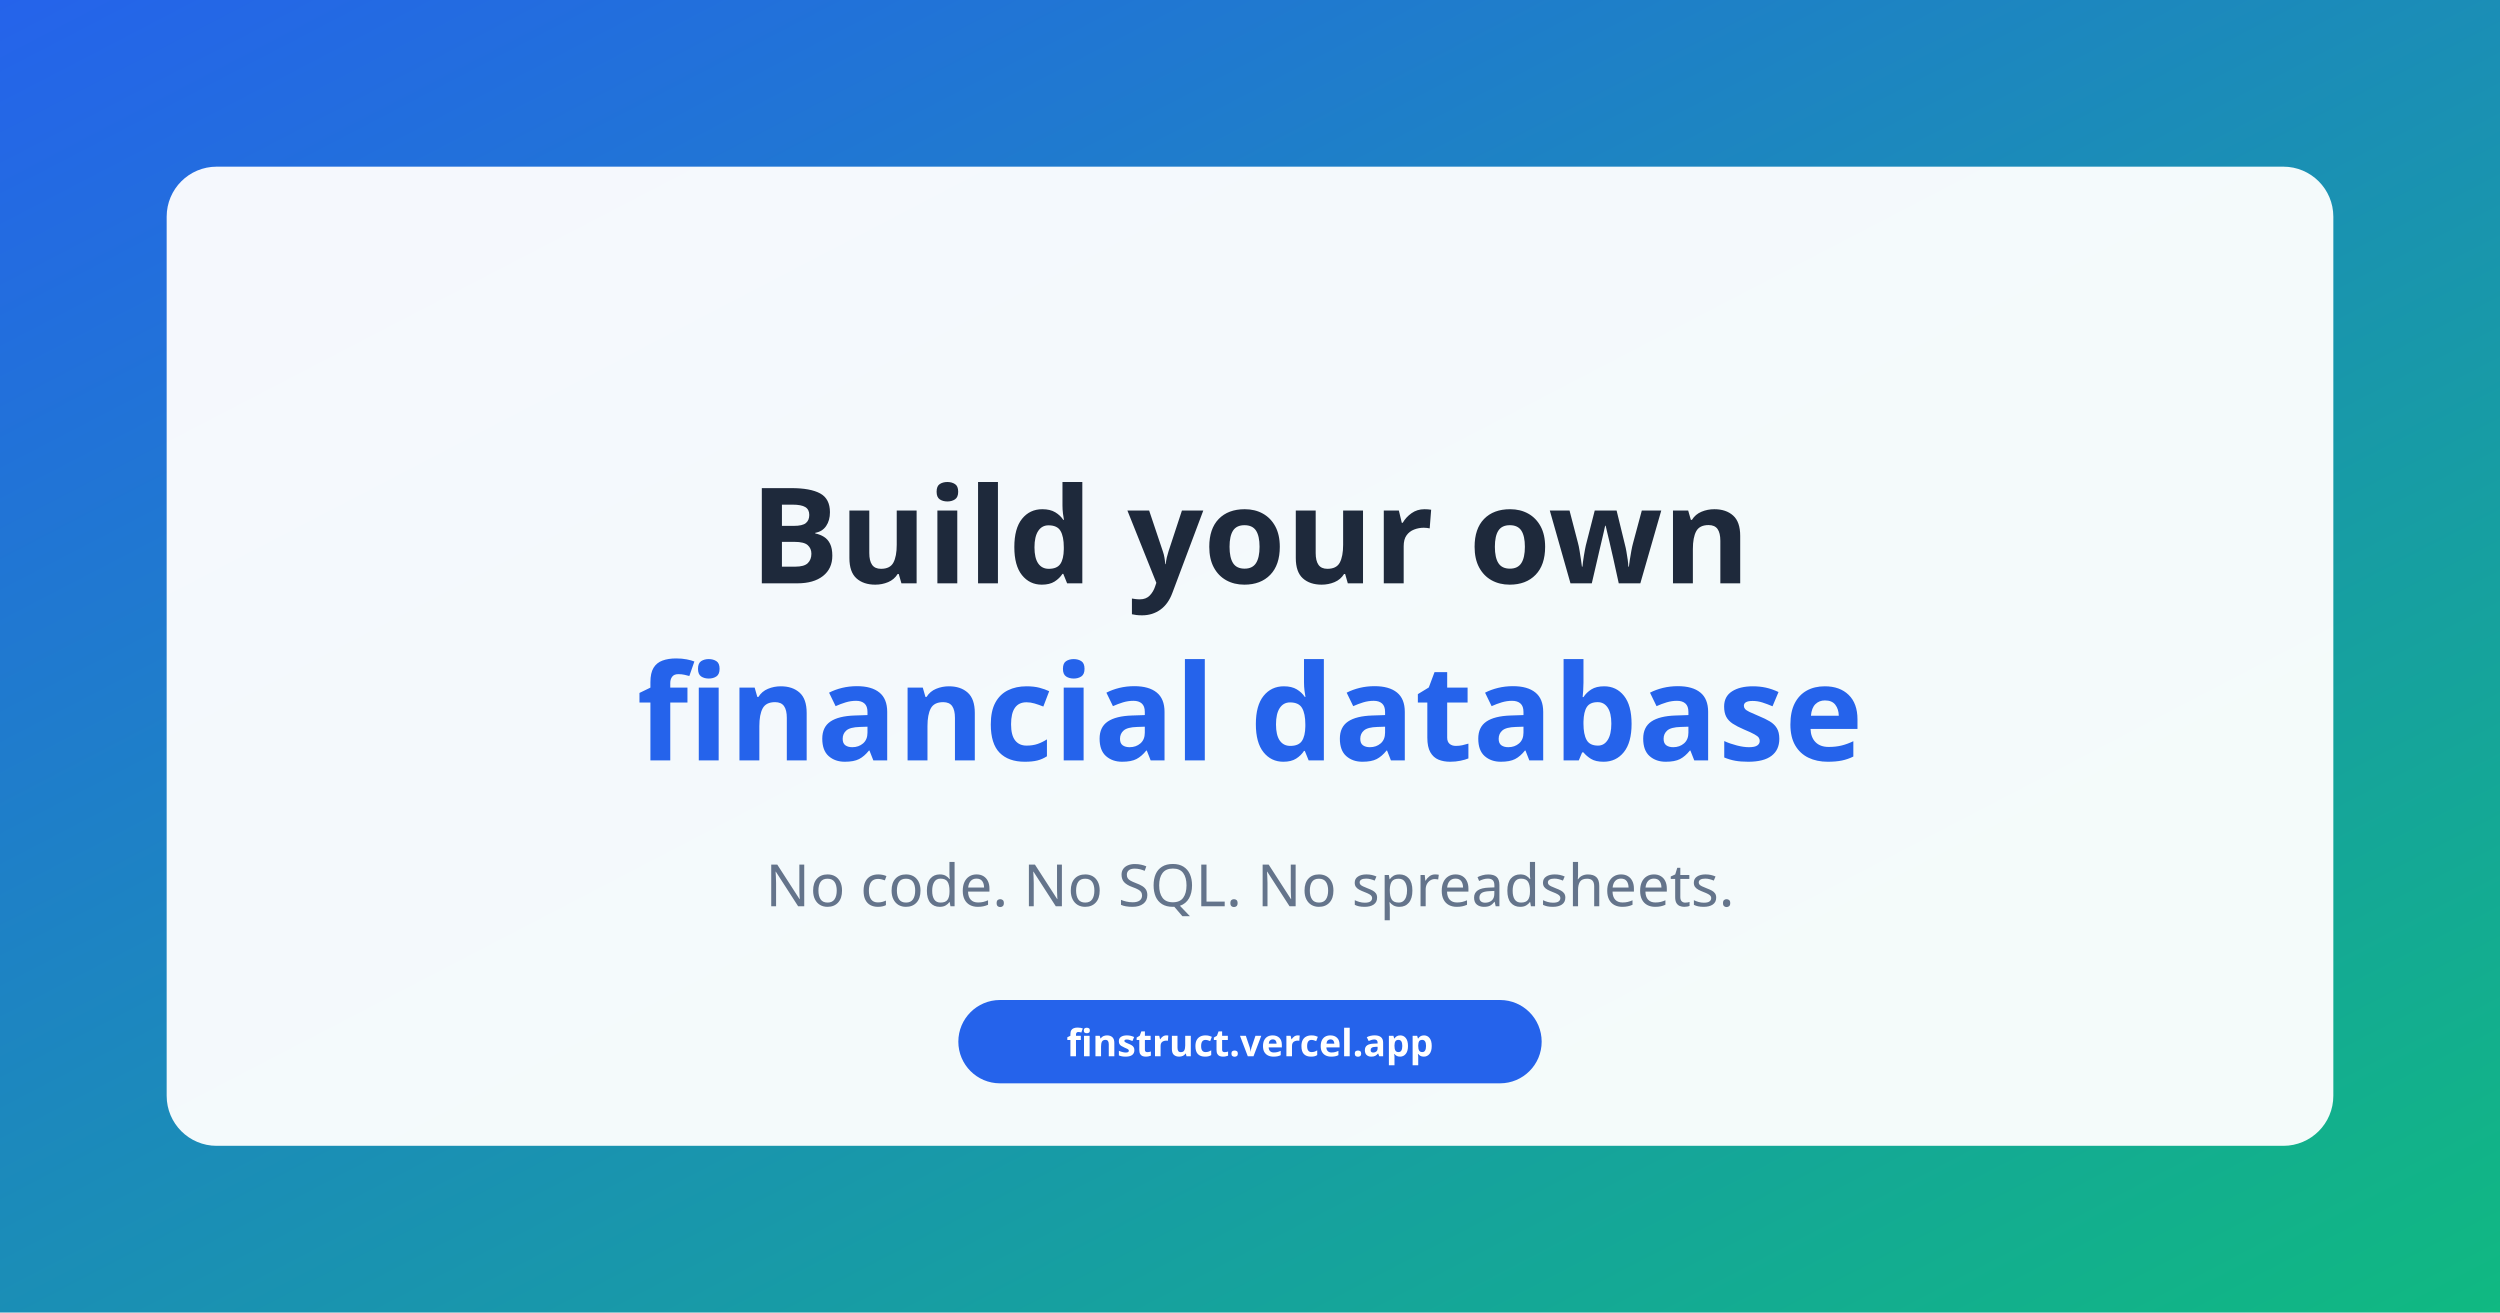
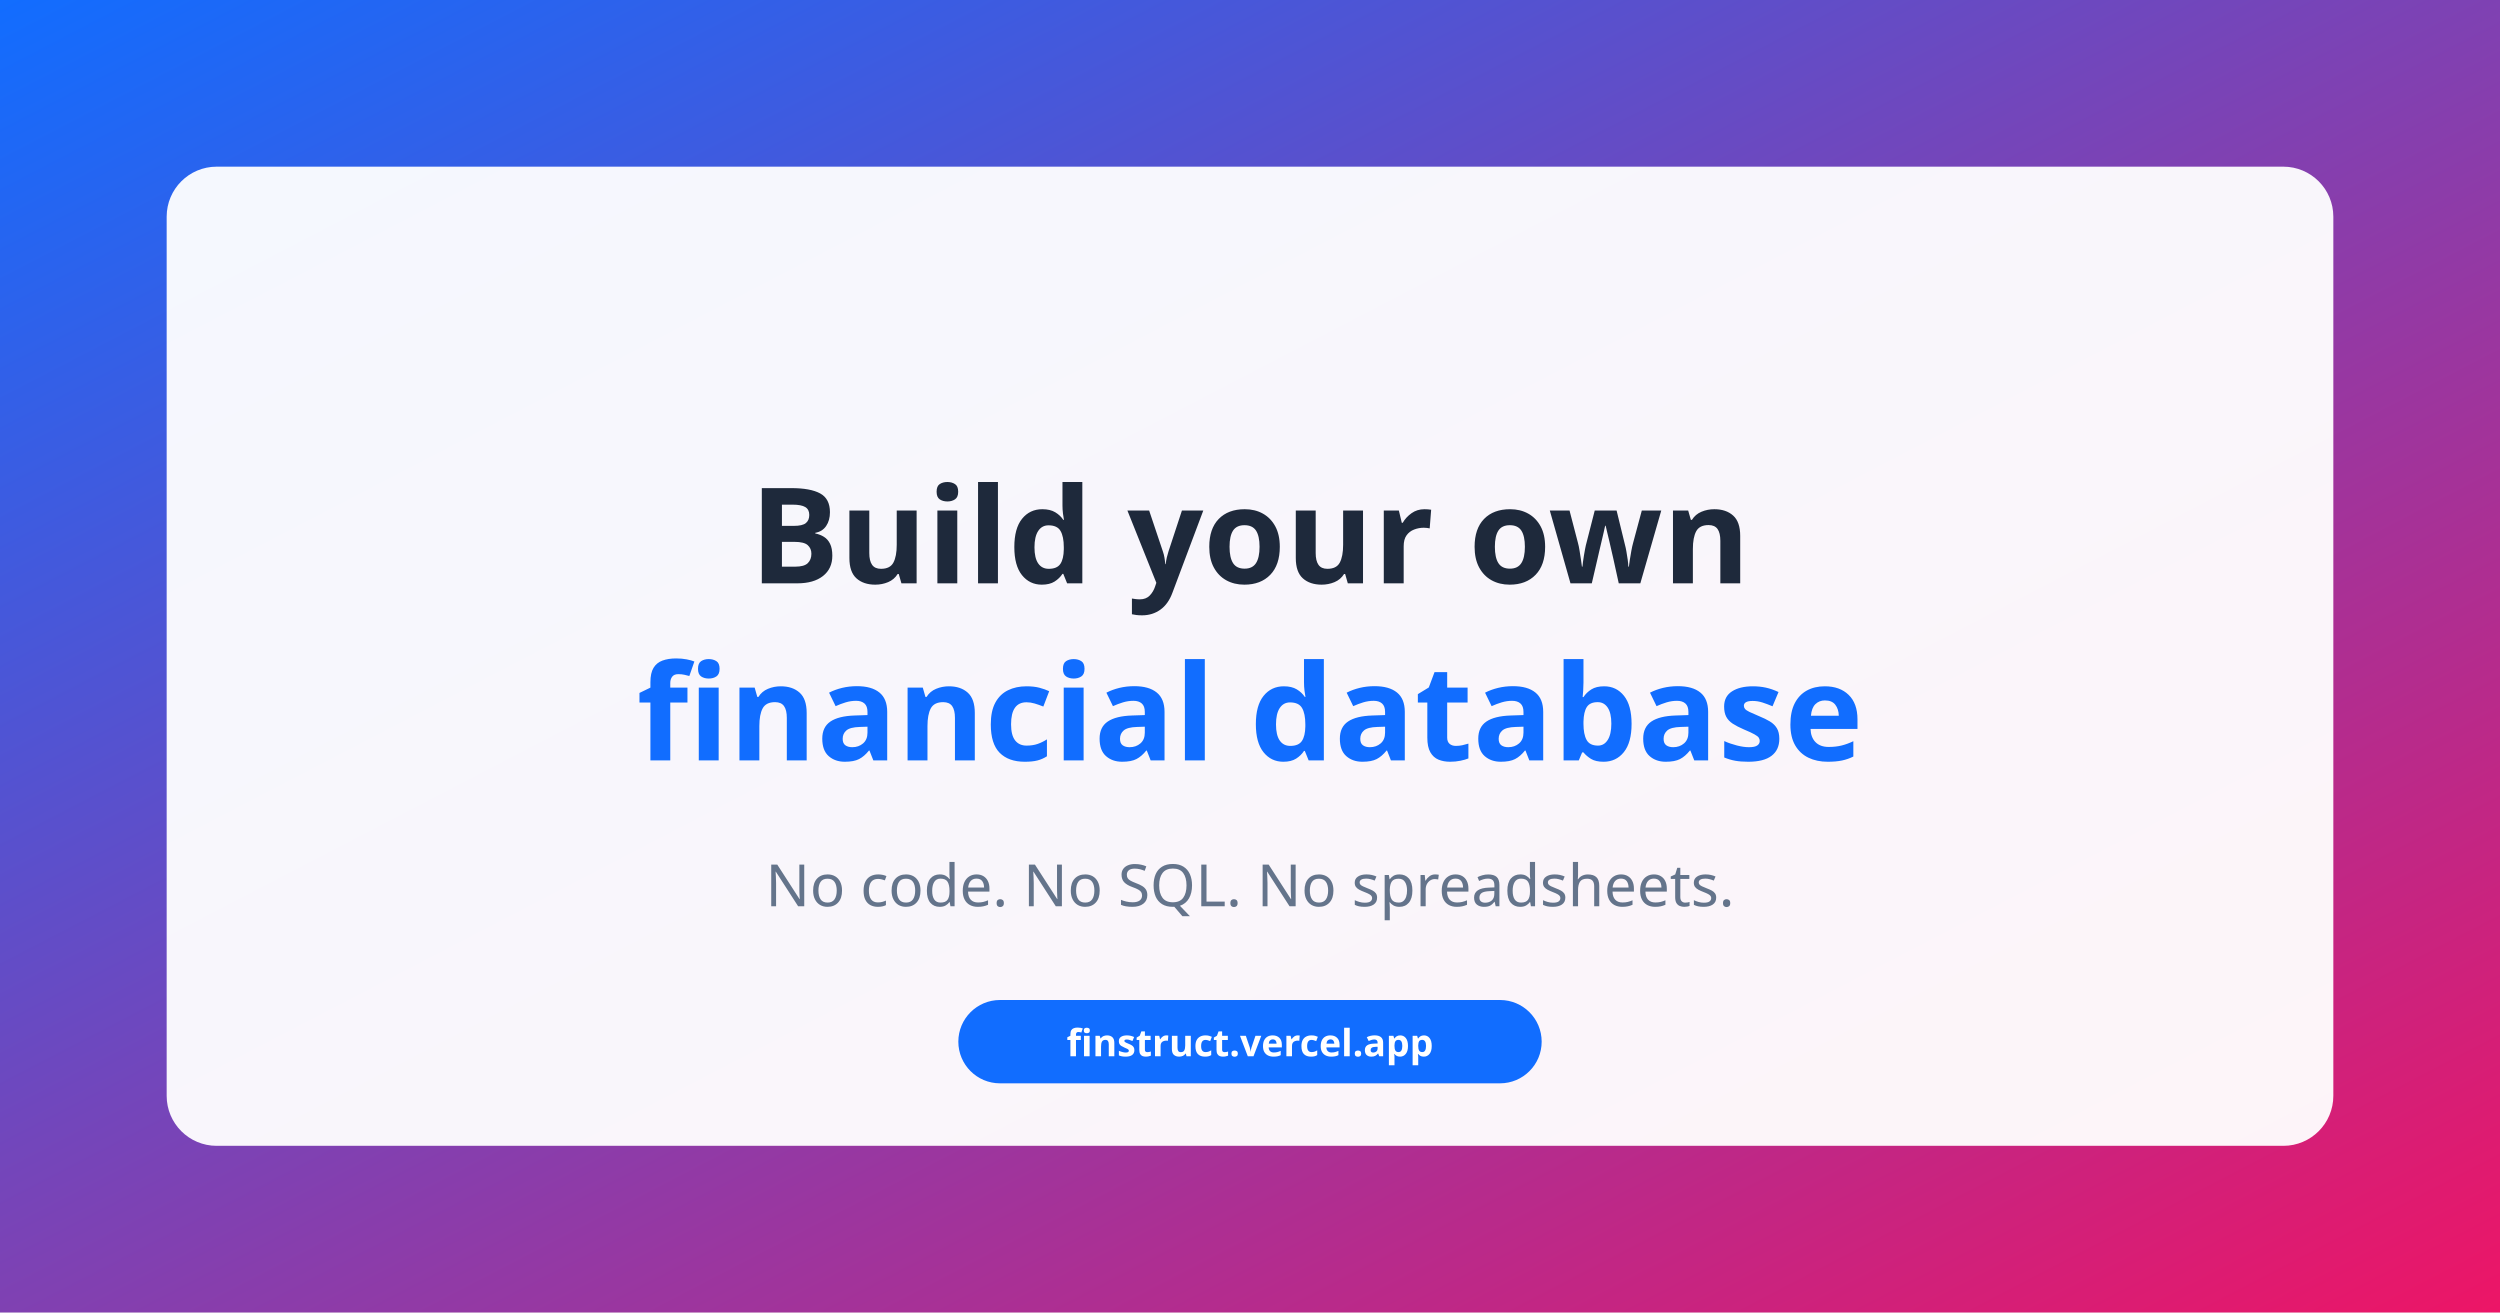
<svg xmlns="http://www.w3.org/2000/svg" width="1200" height="630" viewBox="0 0 1200 630">
  <defs>
    <linearGradient id="bg" x1="0%" y1="0%" x2="100%" y2="100%">
-       <stop offset="0%" style="stop-color:#2563eb" />
-       <stop offset="100%" style="stop-color:#10b981" />
+       <stop offset="0%" style="stop-color:#116dff" />
+       <stop offset="100%" style="stop-color:#ED1566" />
    </linearGradient>
  </defs>
  <rect width="1200" height="630" fill="url(#bg)" />
  <rect x="80" y="80" width="1040" height="470" rx="24" fill="white" opacity="0.95" />
  <text x="600" y="280" text-anchor="middle" font-family="system-ui, sans-serif" font-size="64" font-weight="800" fill="#1e293b">
    Build your own
  </text>
-   <text x="600" y="365" text-anchor="middle" font-family="system-ui, sans-serif" font-size="64" font-weight="800" fill="#2563eb">
+   <text x="600" y="365" text-anchor="middle" font-family="system-ui, sans-serif" font-size="64" font-weight="800" fill="#116dff">
    financial database
  </text>
  <text x="600" y="435" text-anchor="middle" font-family="system-ui, sans-serif" font-size="28" fill="#64748b">
    No code. No SQL. No spreadsheets.
  </text>
-   <rect x="460" y="480" width="280" height="40" rx="20" fill="#2563eb" />
+   <rect x="460" y="480" width="280" height="40" rx="20" fill="#116dff" />
  <text x="600" y="507" text-anchor="middle" font-family="system-ui, sans-serif" font-size="18" font-weight="600" fill="white">
    finstruct.vercel.app
  </text>
</svg>
